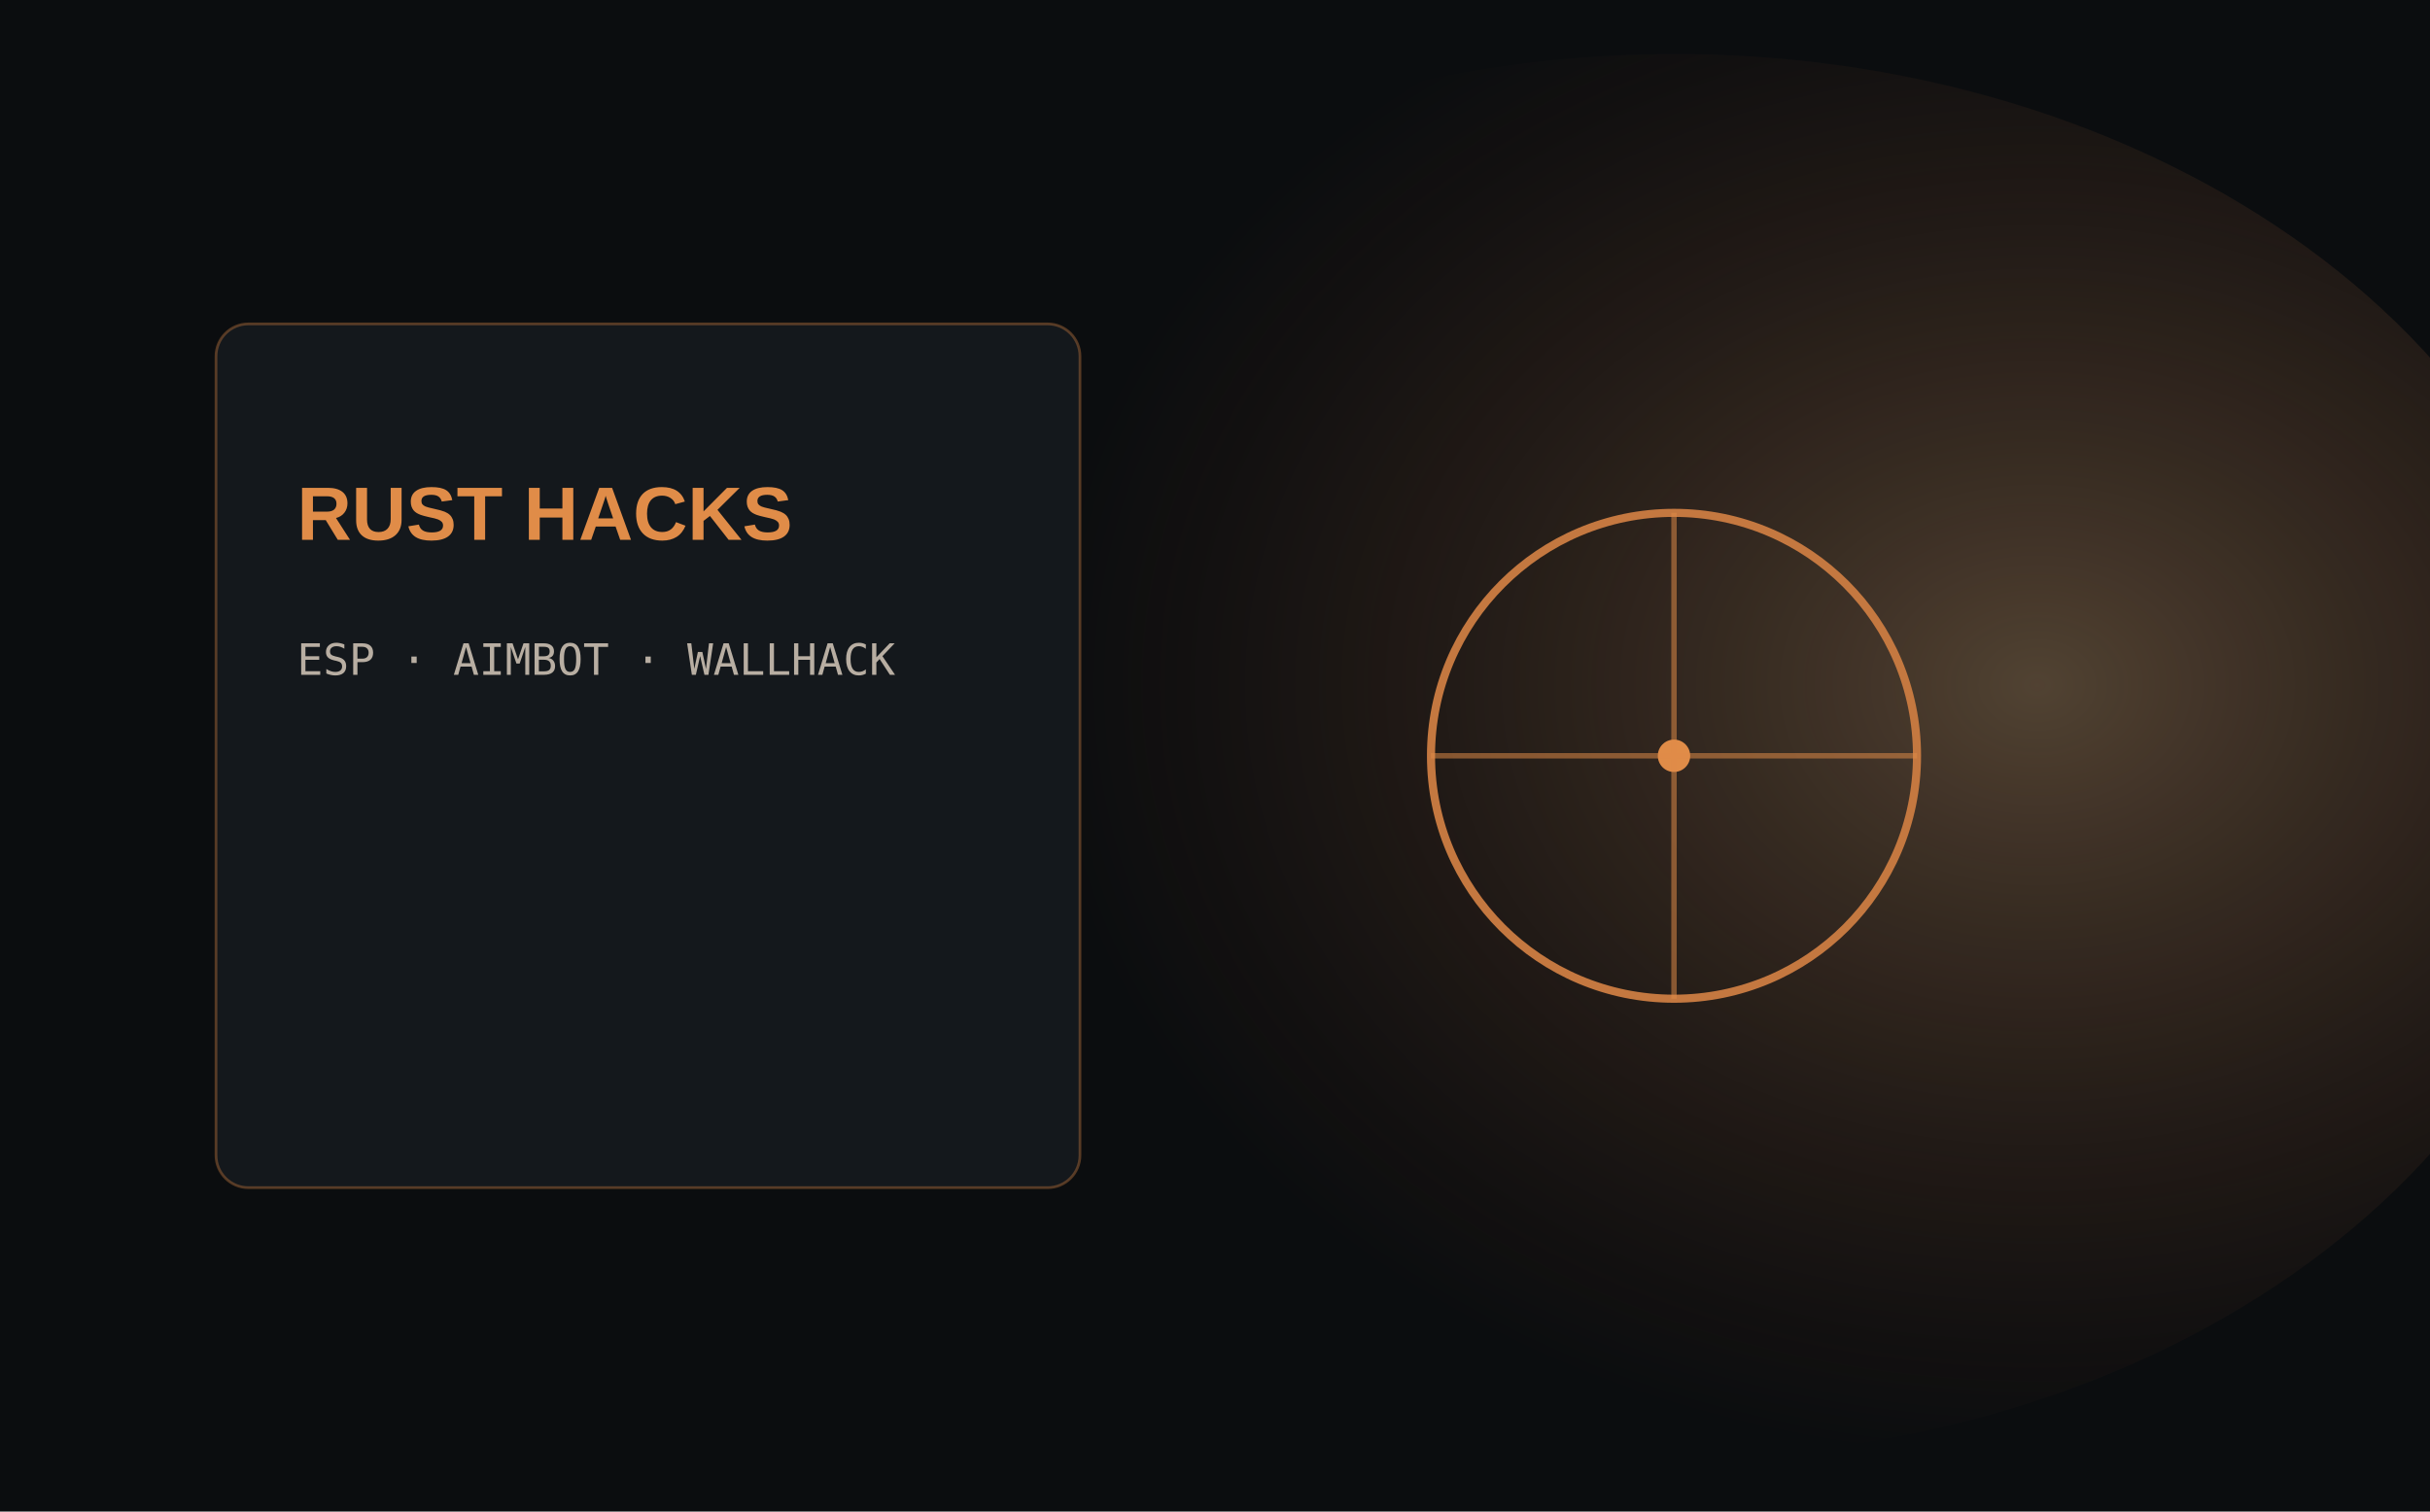
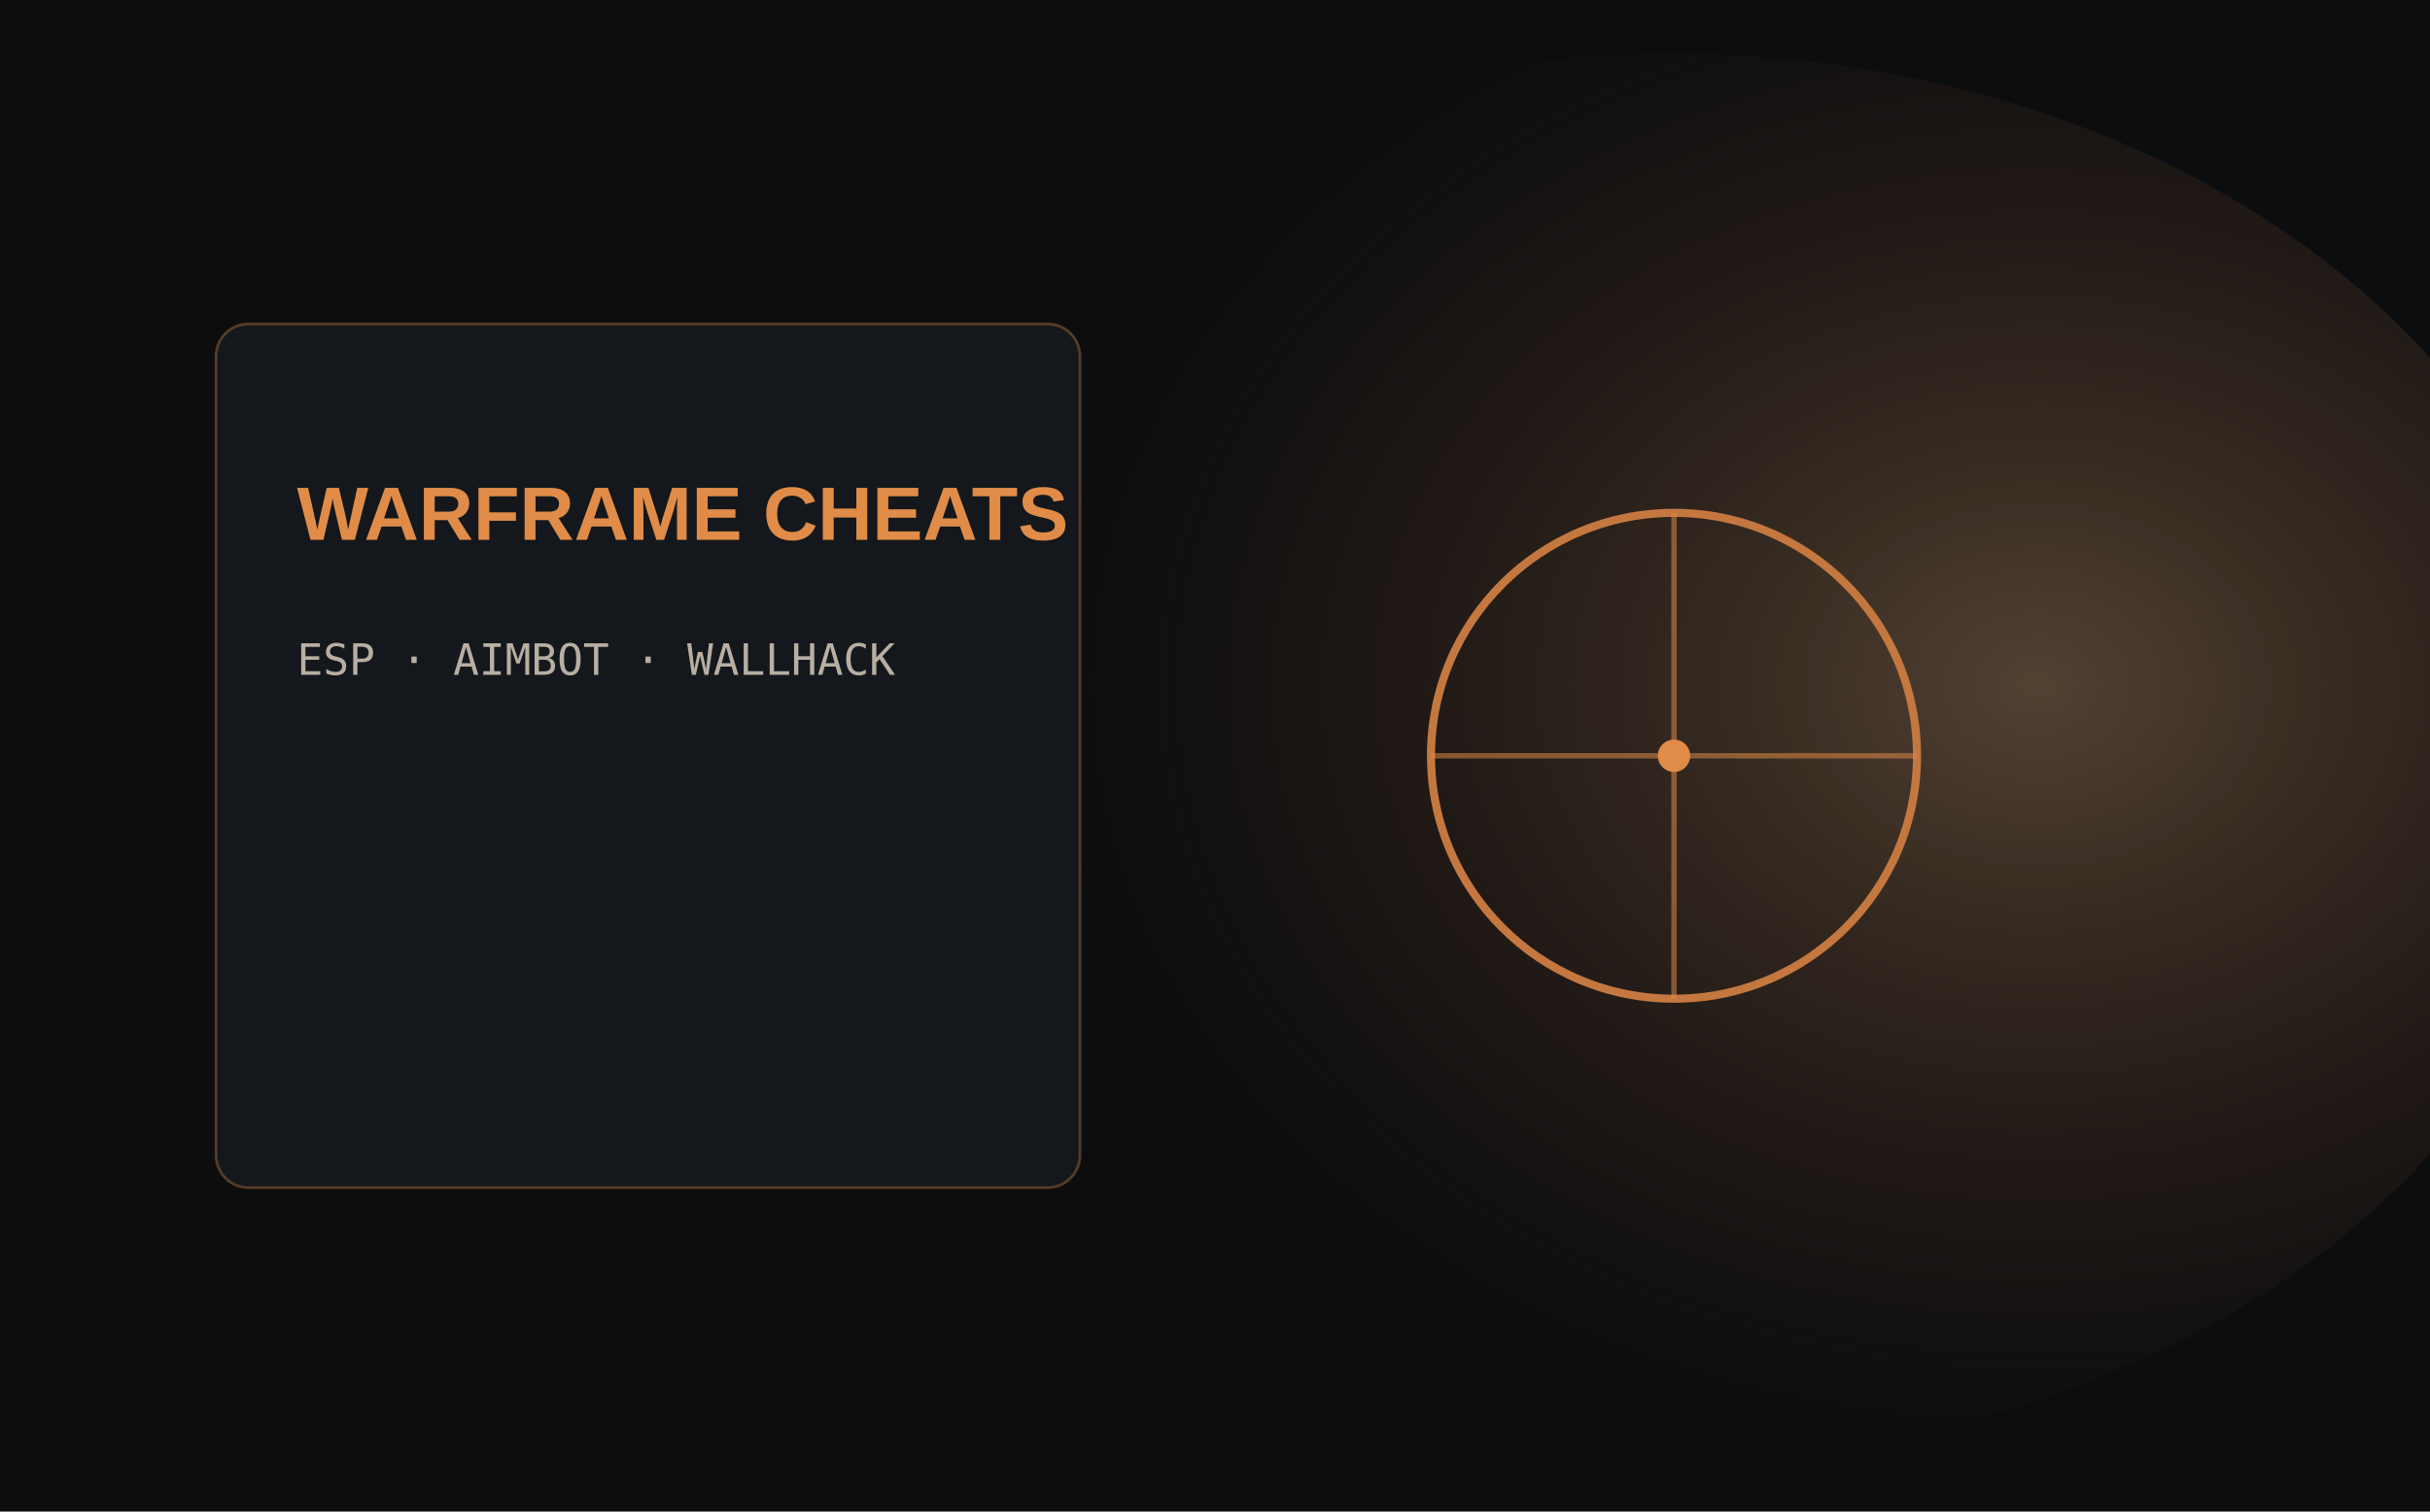
<svg xmlns="http://www.w3.org/2000/svg" viewBox="0 0 900 560" fill="none">
  <defs>
    <linearGradient id="splash" x1="200" y1="40" x2="900" y2="520" gradientUnits="userSpaceOnUse">
      <stop stop-color="#8f4520" />
      <stop offset="0.45" stop-color="#c47840" />
      <stop offset="1" stop-color="#e08c48" />
    </linearGradient>
    <radialGradient id="mist" cx="70%" cy="45%" r="55%">
      <stop stop-color="#d4a574" stop-opacity="0.35" />
      <stop offset="1" stop-color="#8f4520" stop-opacity="0" />
    </radialGradient>
  </defs>
  <rect width="900" height="560" fill="#0b0d0f" />
  <ellipse cx="620" cy="280" rx="340" ry="260" fill="url(#mist)" />
  <rect x="80" y="120" width="320" height="320" rx="12" fill="#14181c" stroke="#c4784066" />
-   <text x="110" y="200" fill="#e08c48" font-family="Segoe UI, Arial, sans-serif" font-size="28" font-weight="700">RUST HACKS</text>
+   <text x="110" y="200" fill="#e08c48" font-family="Segoe UI, Arial, sans-serif" font-size="28" font-weight="700">WARFRAME CHEATS</text>
  <text x="110" y="250" fill="#b8aea2" font-family="Consolas, monospace" font-size="16">ESP · AIMBOT · WALLHACK</text>
  <circle cx="620" cy="280" r="90" fill="none" stroke="#c47840" stroke-width="3" />
  <circle cx="620" cy="280" r="6" fill="#e08c48" />
  <path d="M620 190 V370 M530 280 H710" stroke="#e08c4888" stroke-width="2" />
</svg>
